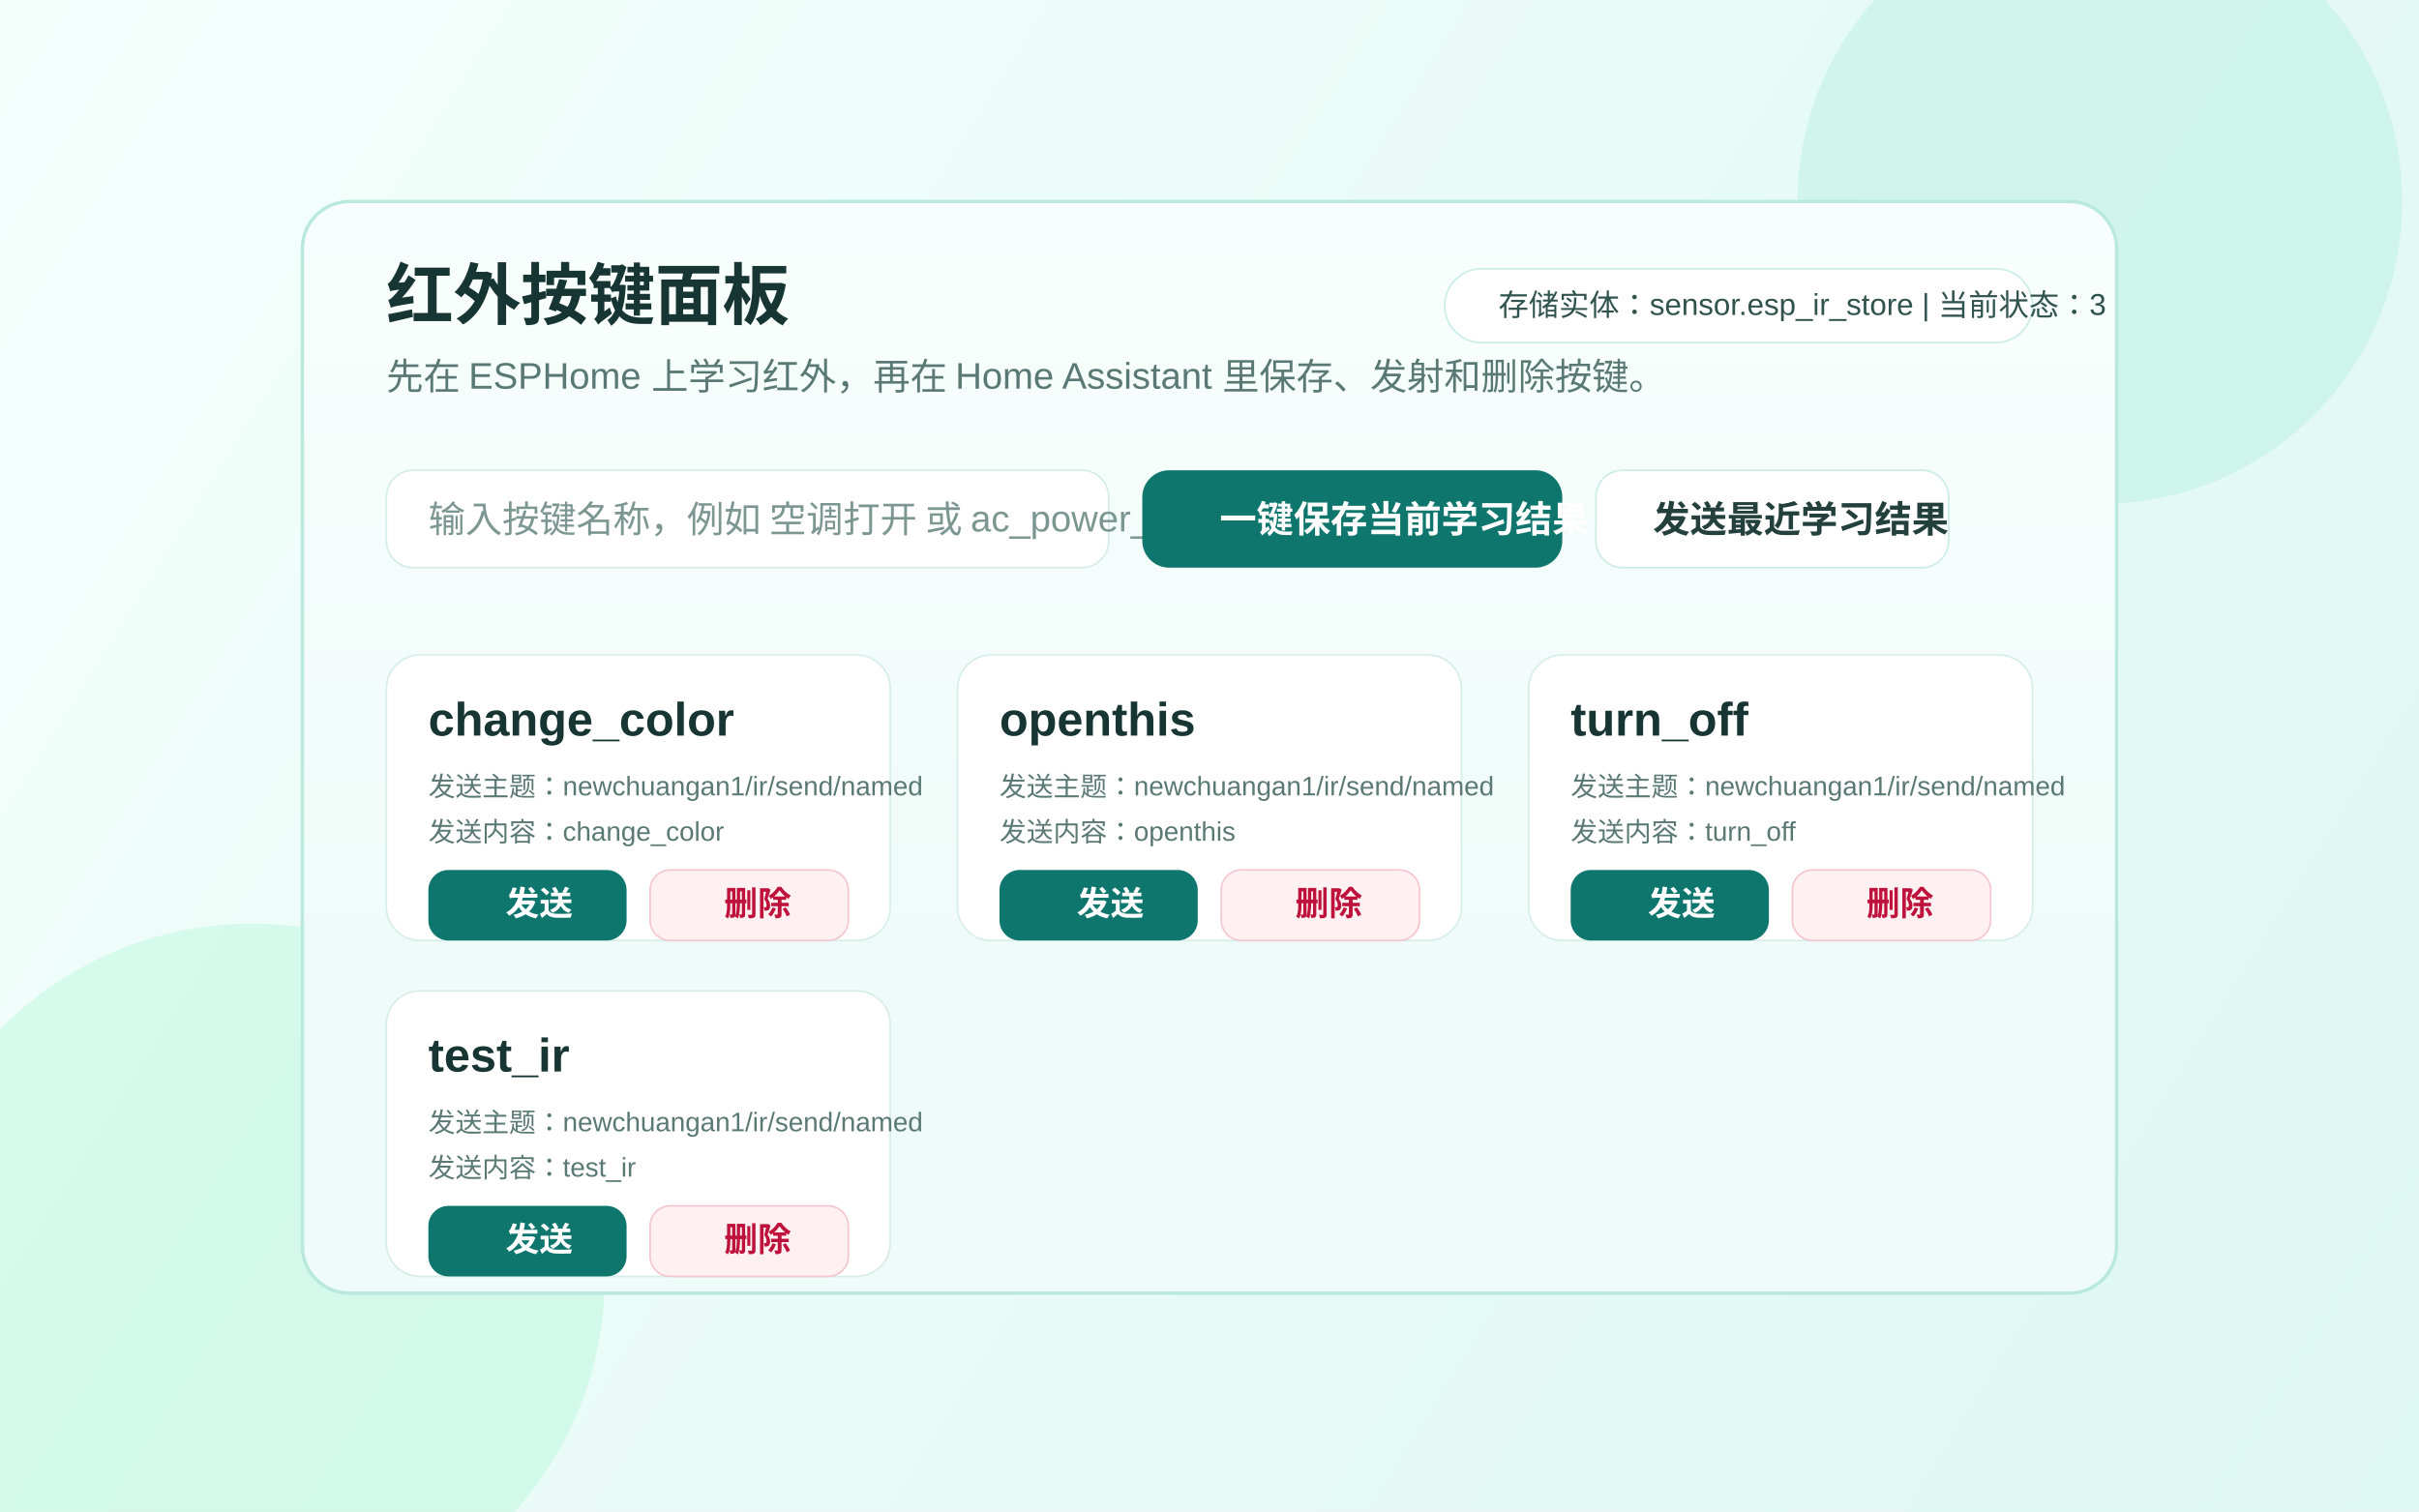
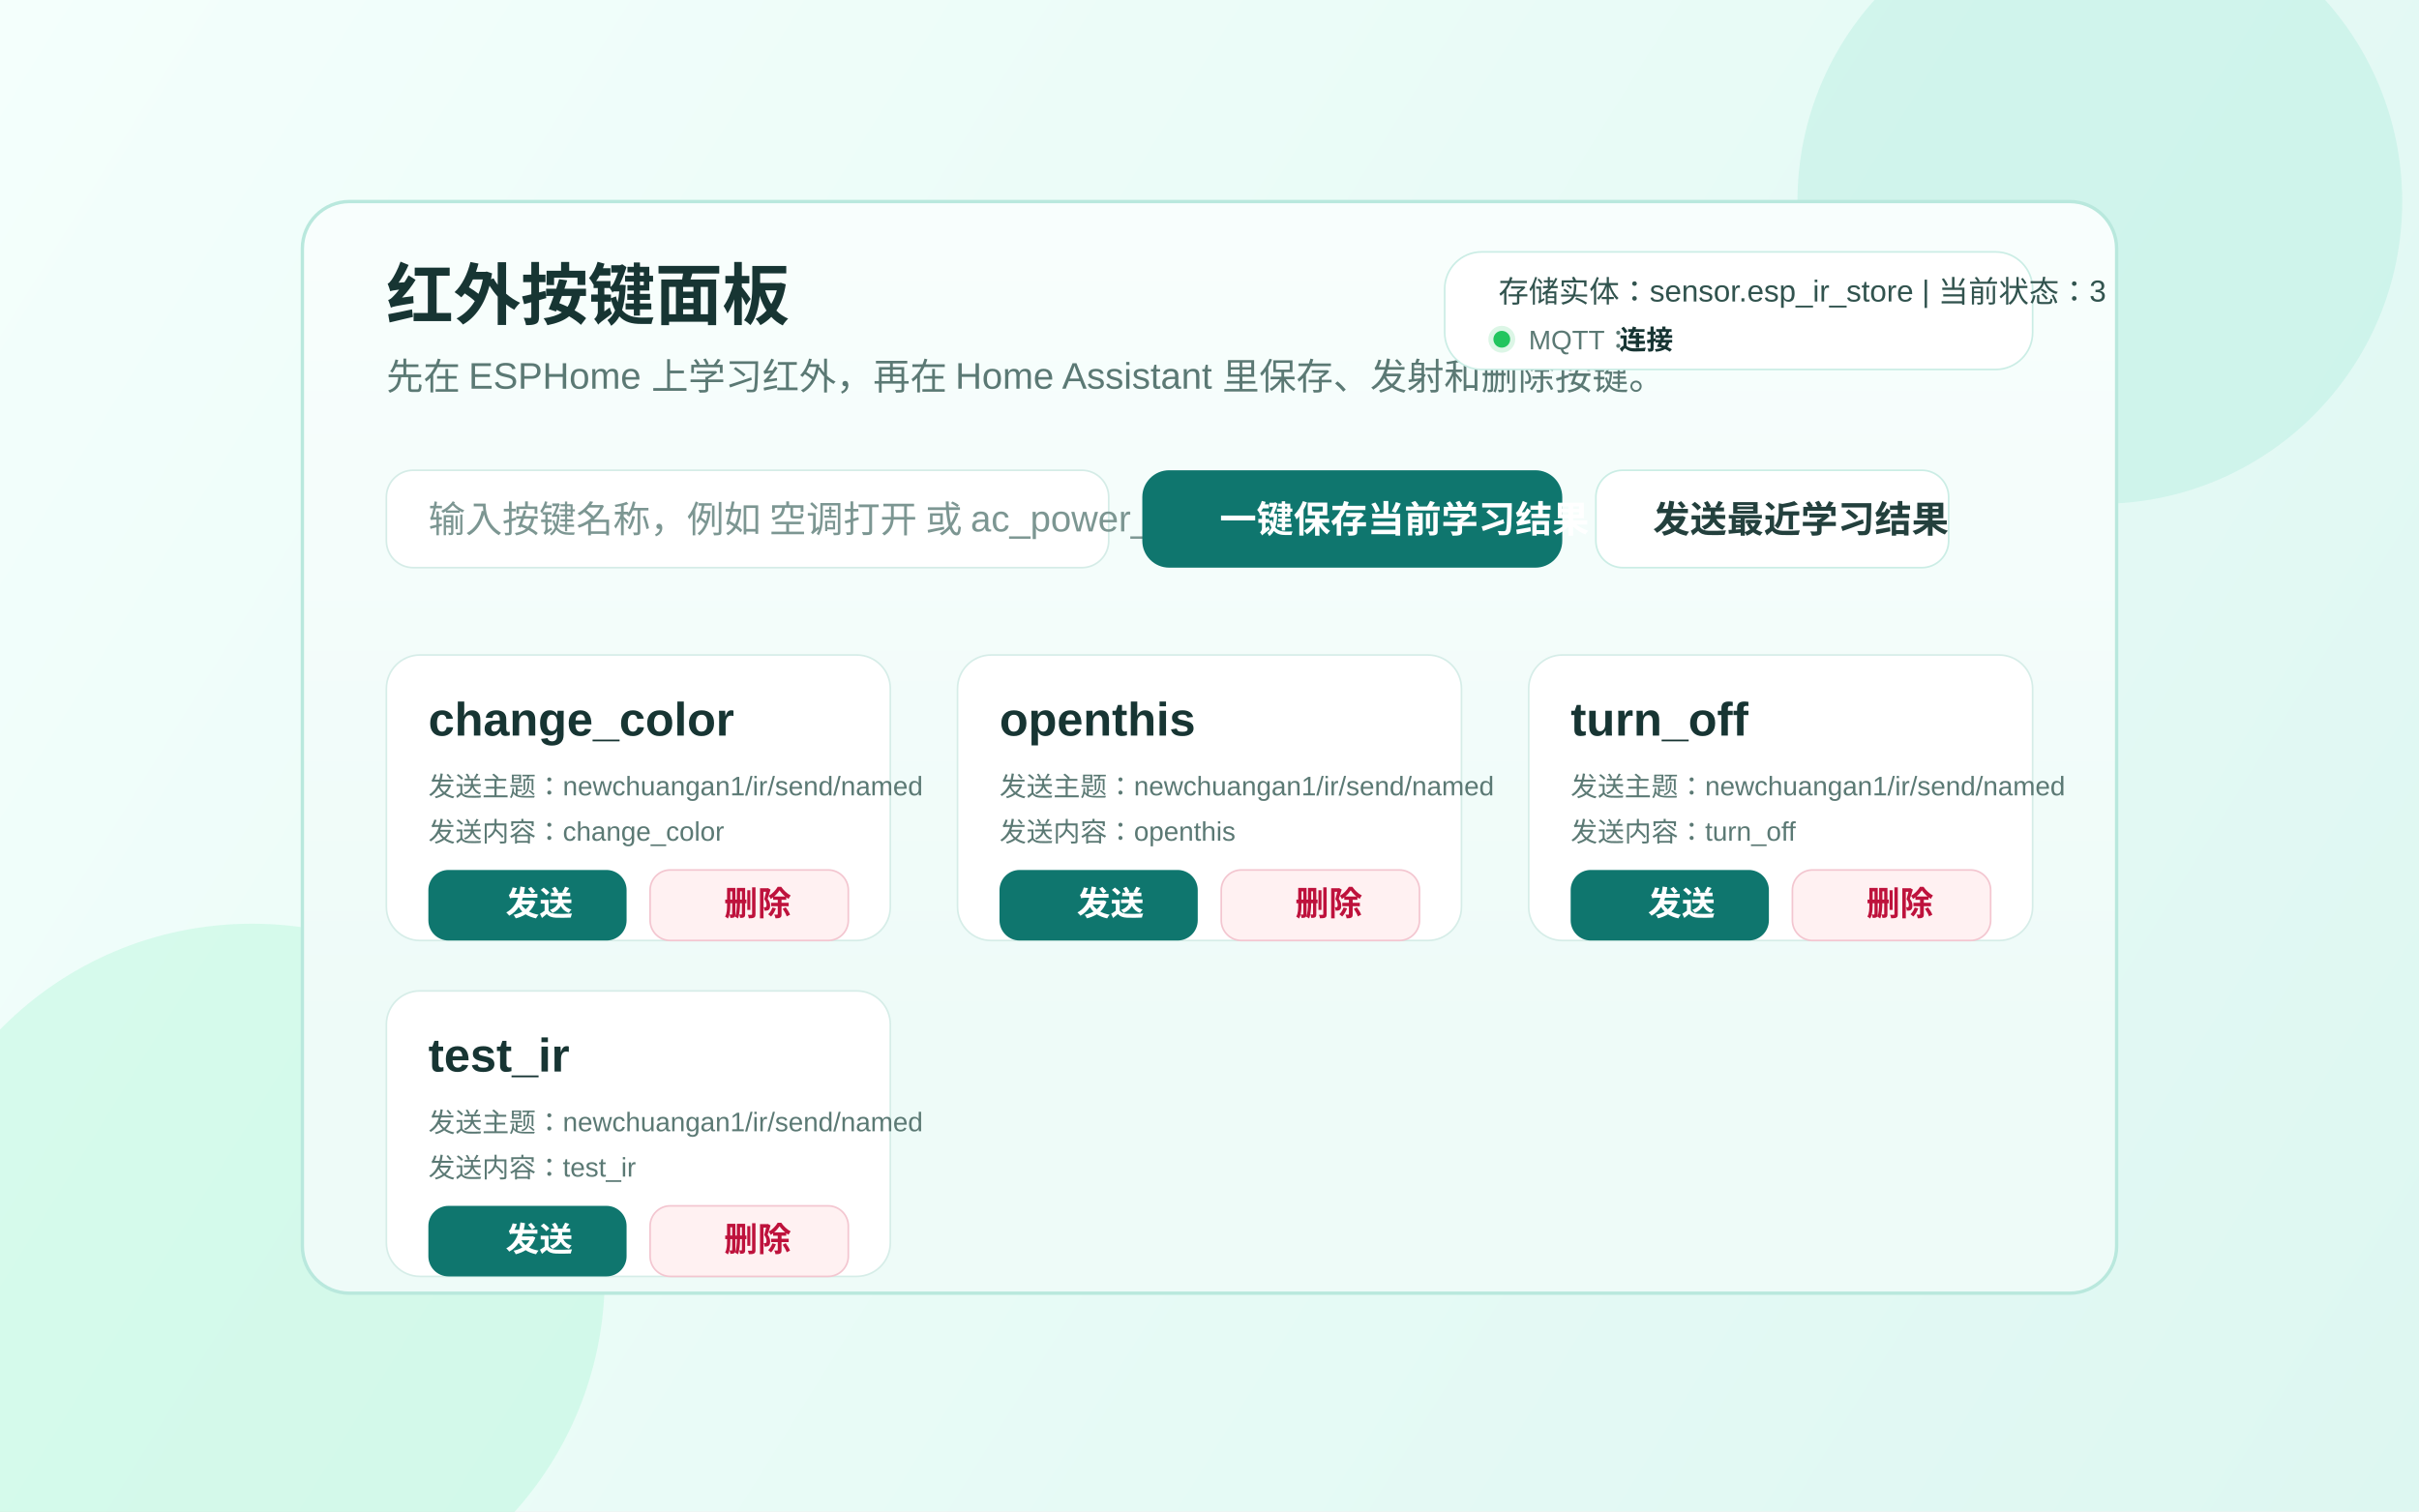
<svg xmlns="http://www.w3.org/2000/svg" width="1440" height="900" viewBox="0 0 1440 900" fill="none">
  <defs>
    <linearGradient id="bg" x1="0" y1="0" x2="1440" y2="900" gradientUnits="userSpaceOnUse">
      <stop stop-color="#F4FFFC" />
      <stop offset="1" stop-color="#DDF7F1" />
    </linearGradient>
    <linearGradient id="card" x1="0" y1="0" x2="0" y2="620" gradientUnits="userSpaceOnUse">
      <stop stop-color="#FBFFFE" />
      <stop offset="1" stop-color="#EEFBF8" />
    </linearGradient>
  </defs>
  <rect width="1440" height="900" fill="url(#bg)" />
  <circle cx="1250" cy="120" r="180" fill="#B6EFE1" fill-opacity=".45" />
  <circle cx="150" cy="760" r="210" fill="#A7F3D0" fill-opacity=".35" />
  <rect x="180" y="120" width="1080" height="650" rx="28" fill="url(#card)" stroke="#B9E8DD" stroke-width="2" />
  <text x="230" y="190" fill="#173533" font-family="Segoe UI, Arial, sans-serif" font-size="40" font-weight="700">红外按键面板</text>
  <text x="230" y="232" fill="#5B7974" font-family="Segoe UI, Arial, sans-serif" font-size="22">先在 ESPHome 上学习红外，再在 Home Assistant 里保存、发射和删除按键。</text>
-   <rect x="860" y="160" width="350" height="44" rx="22" fill="#FFFFFF" stroke="#CBEDE5" />
-   <text x="892" y="188" fill="#31534E" font-family="Segoe UI, Arial, sans-serif" font-size="18">存储实体：sensor.esp_ir_store | 当前状态：3</text>
+   <rect x="860" y="150" width="350" height="70" rx="22" fill="#FFFFFF" stroke="#CBEDE5" />
+   <text x="892" y="180" fill="#31534E" font-family="Segoe UI, Arial, sans-serif" font-size="18">存储实体：sensor.esp_ir_store | 当前状态：3</text>
+   <circle cx="894" cy="202" r="5" fill="#22C55E" />
+   <circle cx="894" cy="202" r="8" fill="#22C55E" fill-opacity=".16" />
+   <text x="910" y="208" fill="#5B7974" font-family="Segoe UI, Arial, sans-serif" font-size="16">MQTT：</text>
+   <text x="964" y="208" fill="#173533" font-family="Segoe UI, Arial, sans-serif" font-size="16" font-weight="700">连接</text>
  <rect x="230" y="280" width="430" height="58" rx="16" fill="#FFFFFF" stroke="#D5ECE7" />
  <text x="255" y="317" fill="#7C9692" font-family="Segoe UI, Arial, sans-serif" font-size="22">输入按键名称，例如 空调打开 或 ac_power_on</text>
  <rect x="680" y="280" width="250" height="58" rx="16" fill="#0F766E" />
  <text x="726" y="317" fill="#FFFFFF" font-family="Segoe UI, Arial, sans-serif" font-size="22" font-weight="700">一键保存当前学习结果</text>
  <rect x="950" y="280" width="210" height="58" rx="16" fill="#FFFFFF" stroke="#CBEDE5" />
  <text x="984" y="317" fill="#23403D" font-family="Segoe UI, Arial, sans-serif" font-size="22" font-weight="700">发送最近学习结果</text>
  <g>
    <rect x="230" y="390" width="300" height="170" rx="20" fill="#FFFFFF" stroke="#D6EDE8" />
    <text x="255" y="438" fill="#173533" font-family="Segoe UI, Arial, sans-serif" font-size="28" font-weight="700">change_color</text>
    <text x="255" y="474" fill="#5B7974" font-family="Segoe UI, Arial, sans-serif" font-size="16">发送主题：newchuangan1/ir/send/named</text>
    <text x="255" y="501" fill="#5B7974" font-family="Segoe UI, Arial, sans-serif" font-size="16">发送内容：change_color</text>
    <rect x="255" y="518" width="118" height="42" rx="12" fill="#0F766E" />
    <text x="301" y="545" fill="#FFFFFF" font-family="Segoe UI, Arial, sans-serif" font-size="20" font-weight="700">发送</text>
    <rect x="387" y="518" width="118" height="42" rx="12" fill="#FFF1F2" stroke="#F3C6D0" />
    <text x="431" y="545" fill="#BE123C" font-family="Segoe UI, Arial, sans-serif" font-size="20" font-weight="700">删除</text>
  </g>
  <g>
    <rect x="570" y="390" width="300" height="170" rx="20" fill="#FFFFFF" stroke="#D6EDE8" />
    <text x="595" y="438" fill="#173533" font-family="Segoe UI, Arial, sans-serif" font-size="28" font-weight="700">openthis</text>
    <text x="595" y="474" fill="#5B7974" font-family="Segoe UI, Arial, sans-serif" font-size="16">发送主题：newchuangan1/ir/send/named</text>
    <text x="595" y="501" fill="#5B7974" font-family="Segoe UI, Arial, sans-serif" font-size="16">发送内容：openthis</text>
    <rect x="595" y="518" width="118" height="42" rx="12" fill="#0F766E" />
    <text x="641" y="545" fill="#FFFFFF" font-family="Segoe UI, Arial, sans-serif" font-size="20" font-weight="700">发送</text>
    <rect x="727" y="518" width="118" height="42" rx="12" fill="#FFF1F2" stroke="#F3C6D0" />
    <text x="771" y="545" fill="#BE123C" font-family="Segoe UI, Arial, sans-serif" font-size="20" font-weight="700">删除</text>
  </g>
  <g>
    <rect x="910" y="390" width="300" height="170" rx="20" fill="#FFFFFF" stroke="#D6EDE8" />
    <text x="935" y="438" fill="#173533" font-family="Segoe UI, Arial, sans-serif" font-size="28" font-weight="700">turn_off</text>
    <text x="935" y="474" fill="#5B7974" font-family="Segoe UI, Arial, sans-serif" font-size="16">发送主题：newchuangan1/ir/send/named</text>
    <text x="935" y="501" fill="#5B7974" font-family="Segoe UI, Arial, sans-serif" font-size="16">发送内容：turn_off</text>
    <rect x="935" y="518" width="118" height="42" rx="12" fill="#0F766E" />
    <text x="981" y="545" fill="#FFFFFF" font-family="Segoe UI, Arial, sans-serif" font-size="20" font-weight="700">发送</text>
    <rect x="1067" y="518" width="118" height="42" rx="12" fill="#FFF1F2" stroke="#F3C6D0" />
    <text x="1111" y="545" fill="#BE123C" font-family="Segoe UI, Arial, sans-serif" font-size="20" font-weight="700">删除</text>
  </g>
  <g>
    <rect x="230" y="590" width="300" height="170" rx="20" fill="#FFFFFF" stroke="#D6EDE8" />
    <text x="255" y="638" fill="#173533" font-family="Segoe UI, Arial, sans-serif" font-size="28" font-weight="700">test_ir</text>
    <text x="255" y="674" fill="#5B7974" font-family="Segoe UI, Arial, sans-serif" font-size="16">发送主题：newchuangan1/ir/send/named</text>
    <text x="255" y="701" fill="#5B7974" font-family="Segoe UI, Arial, sans-serif" font-size="16">发送内容：test_ir</text>
    <rect x="255" y="718" width="118" height="42" rx="12" fill="#0F766E" />
    <text x="301" y="745" fill="#FFFFFF" font-family="Segoe UI, Arial, sans-serif" font-size="20" font-weight="700">发送</text>
    <rect x="387" y="718" width="118" height="42" rx="12" fill="#FFF1F2" stroke="#F3C6D0" />
    <text x="431" y="745" fill="#BE123C" font-family="Segoe UI, Arial, sans-serif" font-size="20" font-weight="700">删除</text>
  </g>
</svg>
